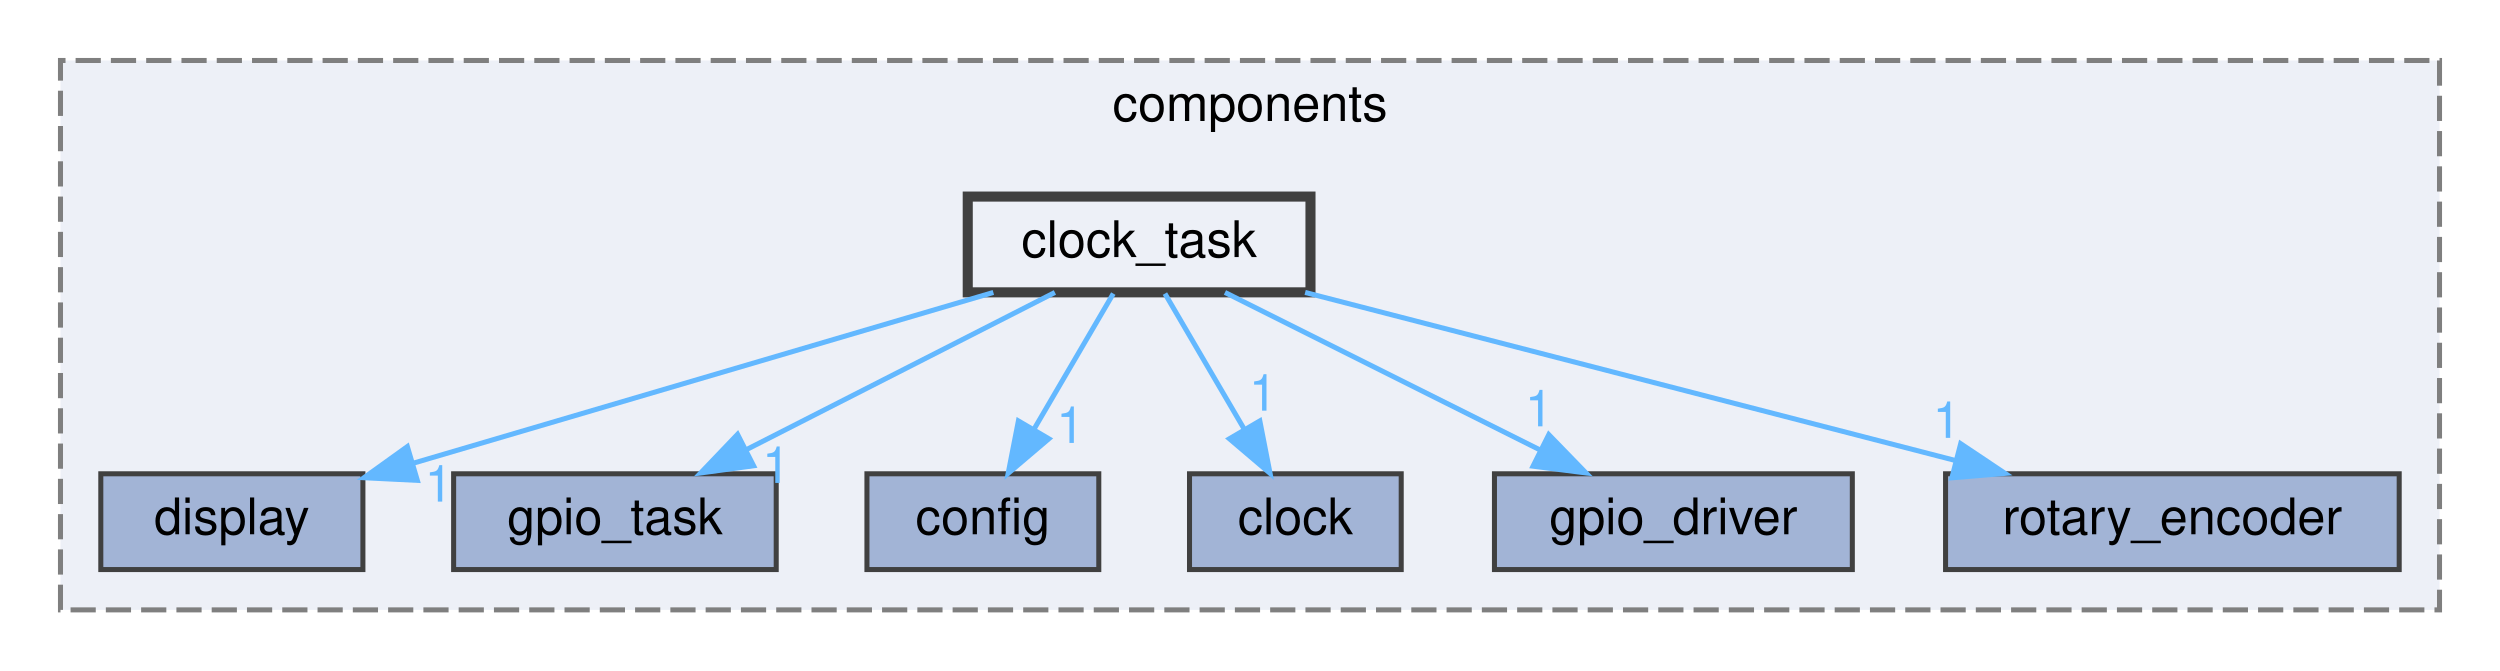
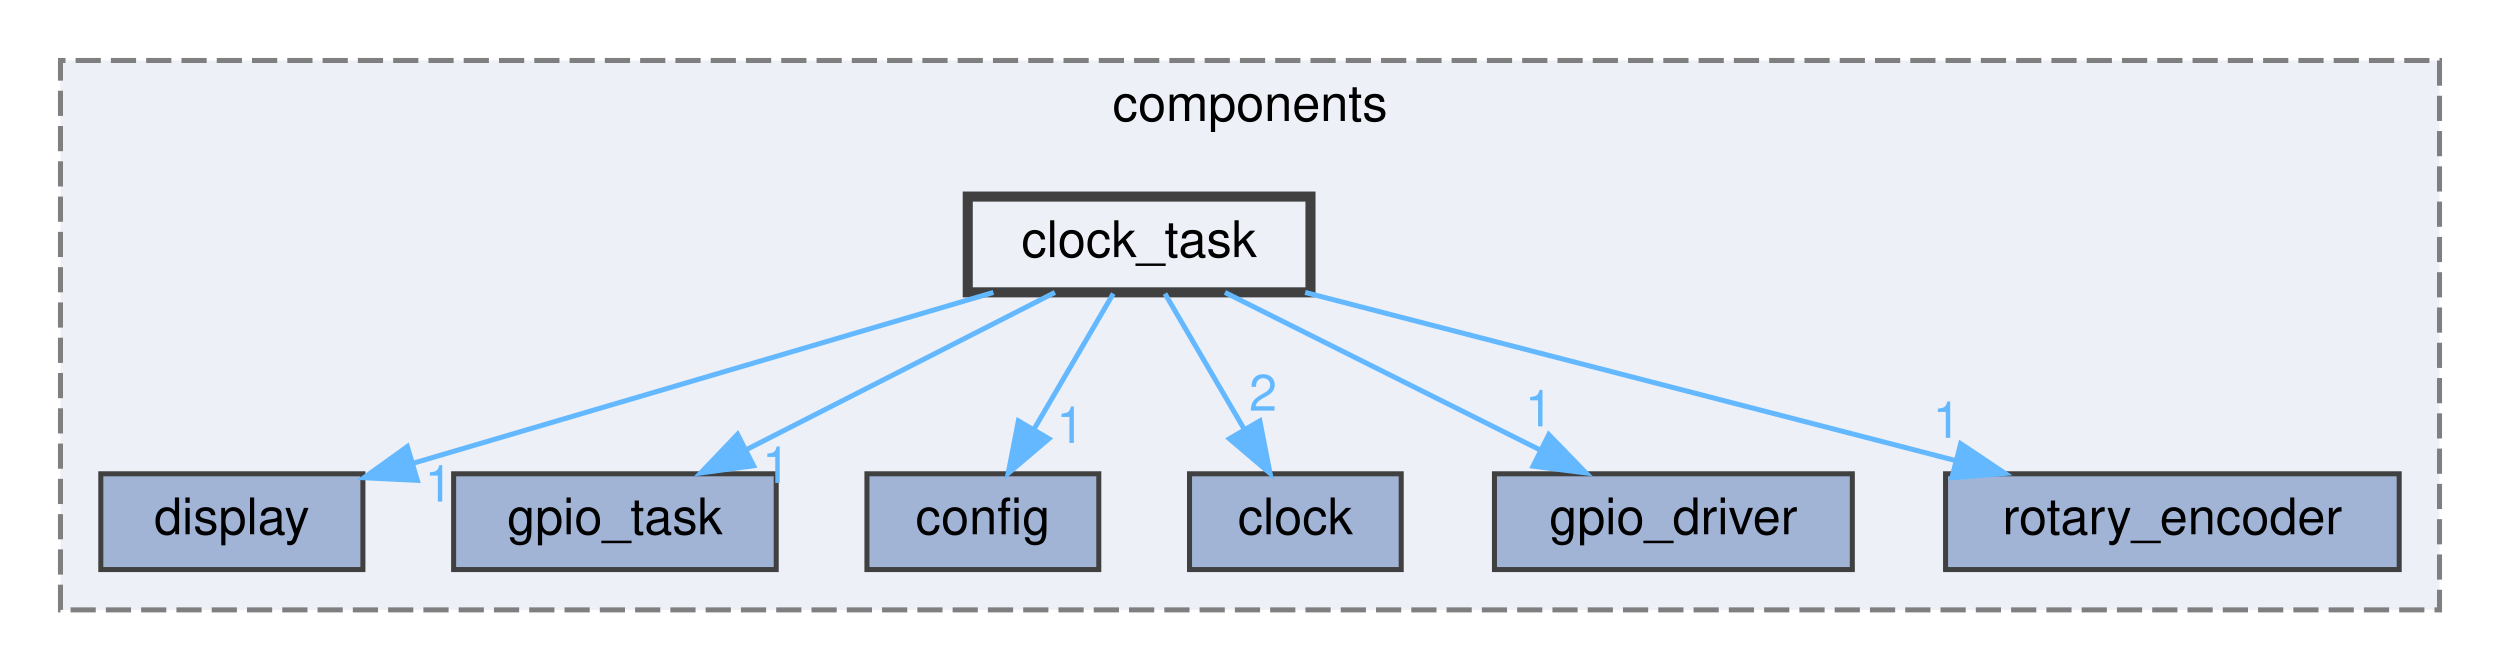
<svg xmlns="http://www.w3.org/2000/svg" xmlns:xlink="http://www.w3.org/1999/xlink" width="496pt" height="133pt" viewBox="0.00 0.00 496.00 133.00">
  <g id="graph0" class="graph" transform="scale(1 1) rotate(0) translate(4 129)">
    <g id="clust1" class="cluster">
      <g id="a_clust1">
        <a xlink:href="dir_b181baf956279f894a730e459ce47bc5.html" target="_top" xlink:title="components">
          <polygon fill="#edf0f7" stroke="#7f7f7f" stroke-dasharray="5,2" points="8,-8 8,-117 480,-117 480,-8 8,-8" />
          <text text-anchor="middle" x="244" y="-105" font-family="Helvetica,sans-Serif" font-size="10.00">components</text>
        </a>
      </g>
    </g>
    <g id="node1" class="node">
      <g id="a_node1">
        <a xlink:href="dir_25afab11bb9cc6587024a85a8f095e2f.html" target="_top" xlink:title="display">
          <polygon fill="#a2b4d6" stroke="#404040" points="68,-35 16,-35 16,-16 68,-16 68,-35" />
          <text text-anchor="middle" x="42" y="-23" font-family="Helvetica,sans-Serif" font-size="10.00">display</text>
        </a>
      </g>
    </g>
    <g id="node2" class="node">
      <g id="a_node2">
        <a xlink:href="dir_6378bc349134a8014a09749f3432f8e2.html" target="_top" xlink:title="gpio_task">
          <polygon fill="#a2b4d6" stroke="#404040" points="150,-35 86,-35 86,-16 150,-16 150,-35" />
          <text text-anchor="middle" x="118" y="-23" font-family="Helvetica,sans-Serif" font-size="10.00">gpio_task</text>
        </a>
      </g>
    </g>
    <g id="node3" class="node">
      <g id="a_node3">
        <a xlink:href="dir_6591a8ca0b1ec78afa747e232353e174.html" target="_top" xlink:title="config">
          <polygon fill="#a2b4d6" stroke="#404040" points="214,-35 168,-35 168,-16 214,-16 214,-35" />
          <text text-anchor="middle" x="191" y="-23" font-family="Helvetica,sans-Serif" font-size="10.00">config</text>
        </a>
      </g>
    </g>
    <g id="node4" class="node">
      <g id="a_node4">
        <a xlink:href="dir_a13c4c485bb1701984d244429ad4ded1.html" target="_top" xlink:title="clock">
          <polygon fill="#a2b4d6" stroke="#404040" points="274,-35 232,-35 232,-16 274,-16 274,-35" />
          <text text-anchor="middle" x="253" y="-23" font-family="Helvetica,sans-Serif" font-size="10.00">clock</text>
        </a>
      </g>
    </g>
    <g id="node5" class="node">
      <g id="a_node5">
        <a xlink:href="dir_c8df9a83da56af1891de301214a2e601.html" target="_top" xlink:title="gpio_driver">
          <polygon fill="#a2b4d6" stroke="#404040" points="363.5,-35 292.5,-35 292.5,-16 363.5,-16 363.5,-35" />
          <text text-anchor="middle" x="328" y="-23" font-family="Helvetica,sans-Serif" font-size="10.00">gpio_driver</text>
        </a>
      </g>
    </g>
    <g id="node6" class="node">
      <g id="a_node6">
        <a xlink:href="dir_ee50860190fe62f2e35dcf8898f9d9d7.html" target="_top" xlink:title="rotary_encoder">
          <polygon fill="#a2b4d6" stroke="#404040" points="472,-35 382,-35 382,-16 472,-16 472,-35" />
          <text text-anchor="middle" x="427" y="-23" font-family="Helvetica,sans-Serif" font-size="10.00">rotary_encoder</text>
        </a>
      </g>
    </g>
    <g id="node7" class="node">
      <g id="a_node7">
        <a xlink:href="dir_2f8bb0b9567c99dc8a53f1db54ef1a1c.html" target="_top" xlink:title="clock_task">
          <polygon fill="#edf0f7" stroke="#404040" stroke-width="2" points="256,-90 188,-90 188,-71 256,-71 256,-90" />
          <text text-anchor="middle" x="222" y="-78" font-family="Helvetica,sans-Serif" font-size="10.00">clock_task</text>
        </a>
      </g>
    </g>
    <g id="edge1" class="edge">
      <g id="a_edge1">
        <a xlink:href="dir_000001_000005.html" target="_top">
          <path fill="none" stroke="#63b8ff" d="M193.08,-70.98C161.83,-61.78 111.97,-47.1 78.16,-37.15" />
          <polygon fill="#63b8ff" stroke="#63b8ff" points="78.8,-33.69 68.21,-34.22 76.82,-40.4 78.8,-33.69" />
        </a>
      </g>
      <g id="a_edge1-headlabel">
        <a xlink:href="dir_000001_000005.html" target="_top" xlink:title="1">
          <text text-anchor="middle" x="83.05" y="-29.48" font-family="Helvetica,sans-Serif" font-size="10.00" fill="#63b8ff">1</text>
        </a>
      </g>
    </g>
    <g id="edge2" class="edge">
      <g id="a_edge2">
        <a xlink:href="dir_000001_000008.html" target="_top">
          <path fill="none" stroke="#63b8ff" d="M205.29,-70.98C188.79,-62.57 163.3,-49.59 144.12,-39.81" />
          <polygon fill="#63b8ff" stroke="#63b8ff" points="145.51,-36.59 135.01,-35.17 142.33,-42.83 145.51,-36.59" />
        </a>
      </g>
      <g id="a_edge2-headlabel">
        <a xlink:href="dir_000001_000008.html" target="_top" xlink:title="1">
          <text text-anchor="middle" x="150" y="-33.19" font-family="Helvetica,sans-Serif" font-size="10.00" fill="#63b8ff">1</text>
        </a>
      </g>
    </g>
    <g id="edge3" class="edge">
      <g id="a_edge3">
        <a xlink:href="dir_000001_000003.html" target="_top">
          <path fill="none" stroke="#63b8ff" d="M216.88,-70.75C212.64,-63.49 206.47,-52.95 201.22,-43.98" />
          <polygon fill="#63b8ff" stroke="#63b8ff" points="204.09,-41.95 196.02,-35.09 198.05,-45.49 204.09,-41.95" />
        </a>
      </g>
      <g id="a_edge3-headlabel">
        <a xlink:href="dir_000001_000003.html" target="_top" xlink:title="1">
          <text text-anchor="middle" x="208.36" y="-41.12" font-family="Helvetica,sans-Serif" font-size="10.00" fill="#63b8ff">1</text>
        </a>
      </g>
    </g>
    <g id="edge4" class="edge">
      <g id="a_edge4">
        <a xlink:href="dir_000001_000000.html" target="_top">
          <path fill="none" stroke="#63b8ff" d="M227.12,-70.75C231.36,-63.49 237.53,-52.95 242.78,-43.98" />
          <polygon fill="#63b8ff" stroke="#63b8ff" points="245.95,-45.49 247.98,-35.09 239.91,-41.95 245.95,-45.49" />
        </a>
      </g>
      <g id="a_edge4-headlabel">
-         <a xlink:href="dir_000001_000000.html" target="_top" xlink:title="1">
-           <text text-anchor="middle" x="246.58" y="-47.52" font-family="Helvetica,sans-Serif" font-size="10.00" fill="#63b8ff">1</text>
+         <a xlink:href="dir_000001_000000.html" target="_top" xlink:title="2">
+           <text text-anchor="middle" x="246.58" y="-47.52" font-family="Helvetica,sans-Serif" font-size="10.00" fill="#63b8ff">2</text>
        </a>
      </g>
    </g>
    <g id="edge5" class="edge">
      <g id="a_edge5">
        <a xlink:href="dir_000001_000007.html" target="_top">
          <path fill="none" stroke="#63b8ff" d="M239.03,-70.98C255.93,-62.54 282.06,-49.47 301.64,-39.68" />
          <polygon fill="#63b8ff" stroke="#63b8ff" points="303.28,-42.77 310.66,-35.17 300.15,-36.51 303.28,-42.77" />
        </a>
      </g>
      <g id="a_edge5-headlabel">
        <a xlink:href="dir_000001_000007.html" target="_top" xlink:title="1">
          <text text-anchor="middle" x="301.34" y="-44.42" font-family="Helvetica,sans-Serif" font-size="10.00" fill="#63b8ff">1</text>
        </a>
      </g>
    </g>
    <g id="edge6" class="edge">
      <g id="a_edge6">
        <a xlink:href="dir_000001_000015.html" target="_top">
          <path fill="none" stroke="#63b8ff" d="M254.94,-70.98C289.95,-61.93 345.47,-47.58 383.93,-37.64" />
          <polygon fill="#63b8ff" stroke="#63b8ff" points="385,-40.97 393.81,-35.08 383.25,-34.2 385,-40.97" />
        </a>
      </g>
      <g id="a_edge6-headlabel">
        <a xlink:href="dir_000001_000015.html" target="_top" xlink:title="1">
          <text text-anchor="middle" x="382.23" y="-42.12" font-family="Helvetica,sans-Serif" font-size="10.00" fill="#63b8ff">1</text>
        </a>
      </g>
    </g>
  </g>
</svg>
